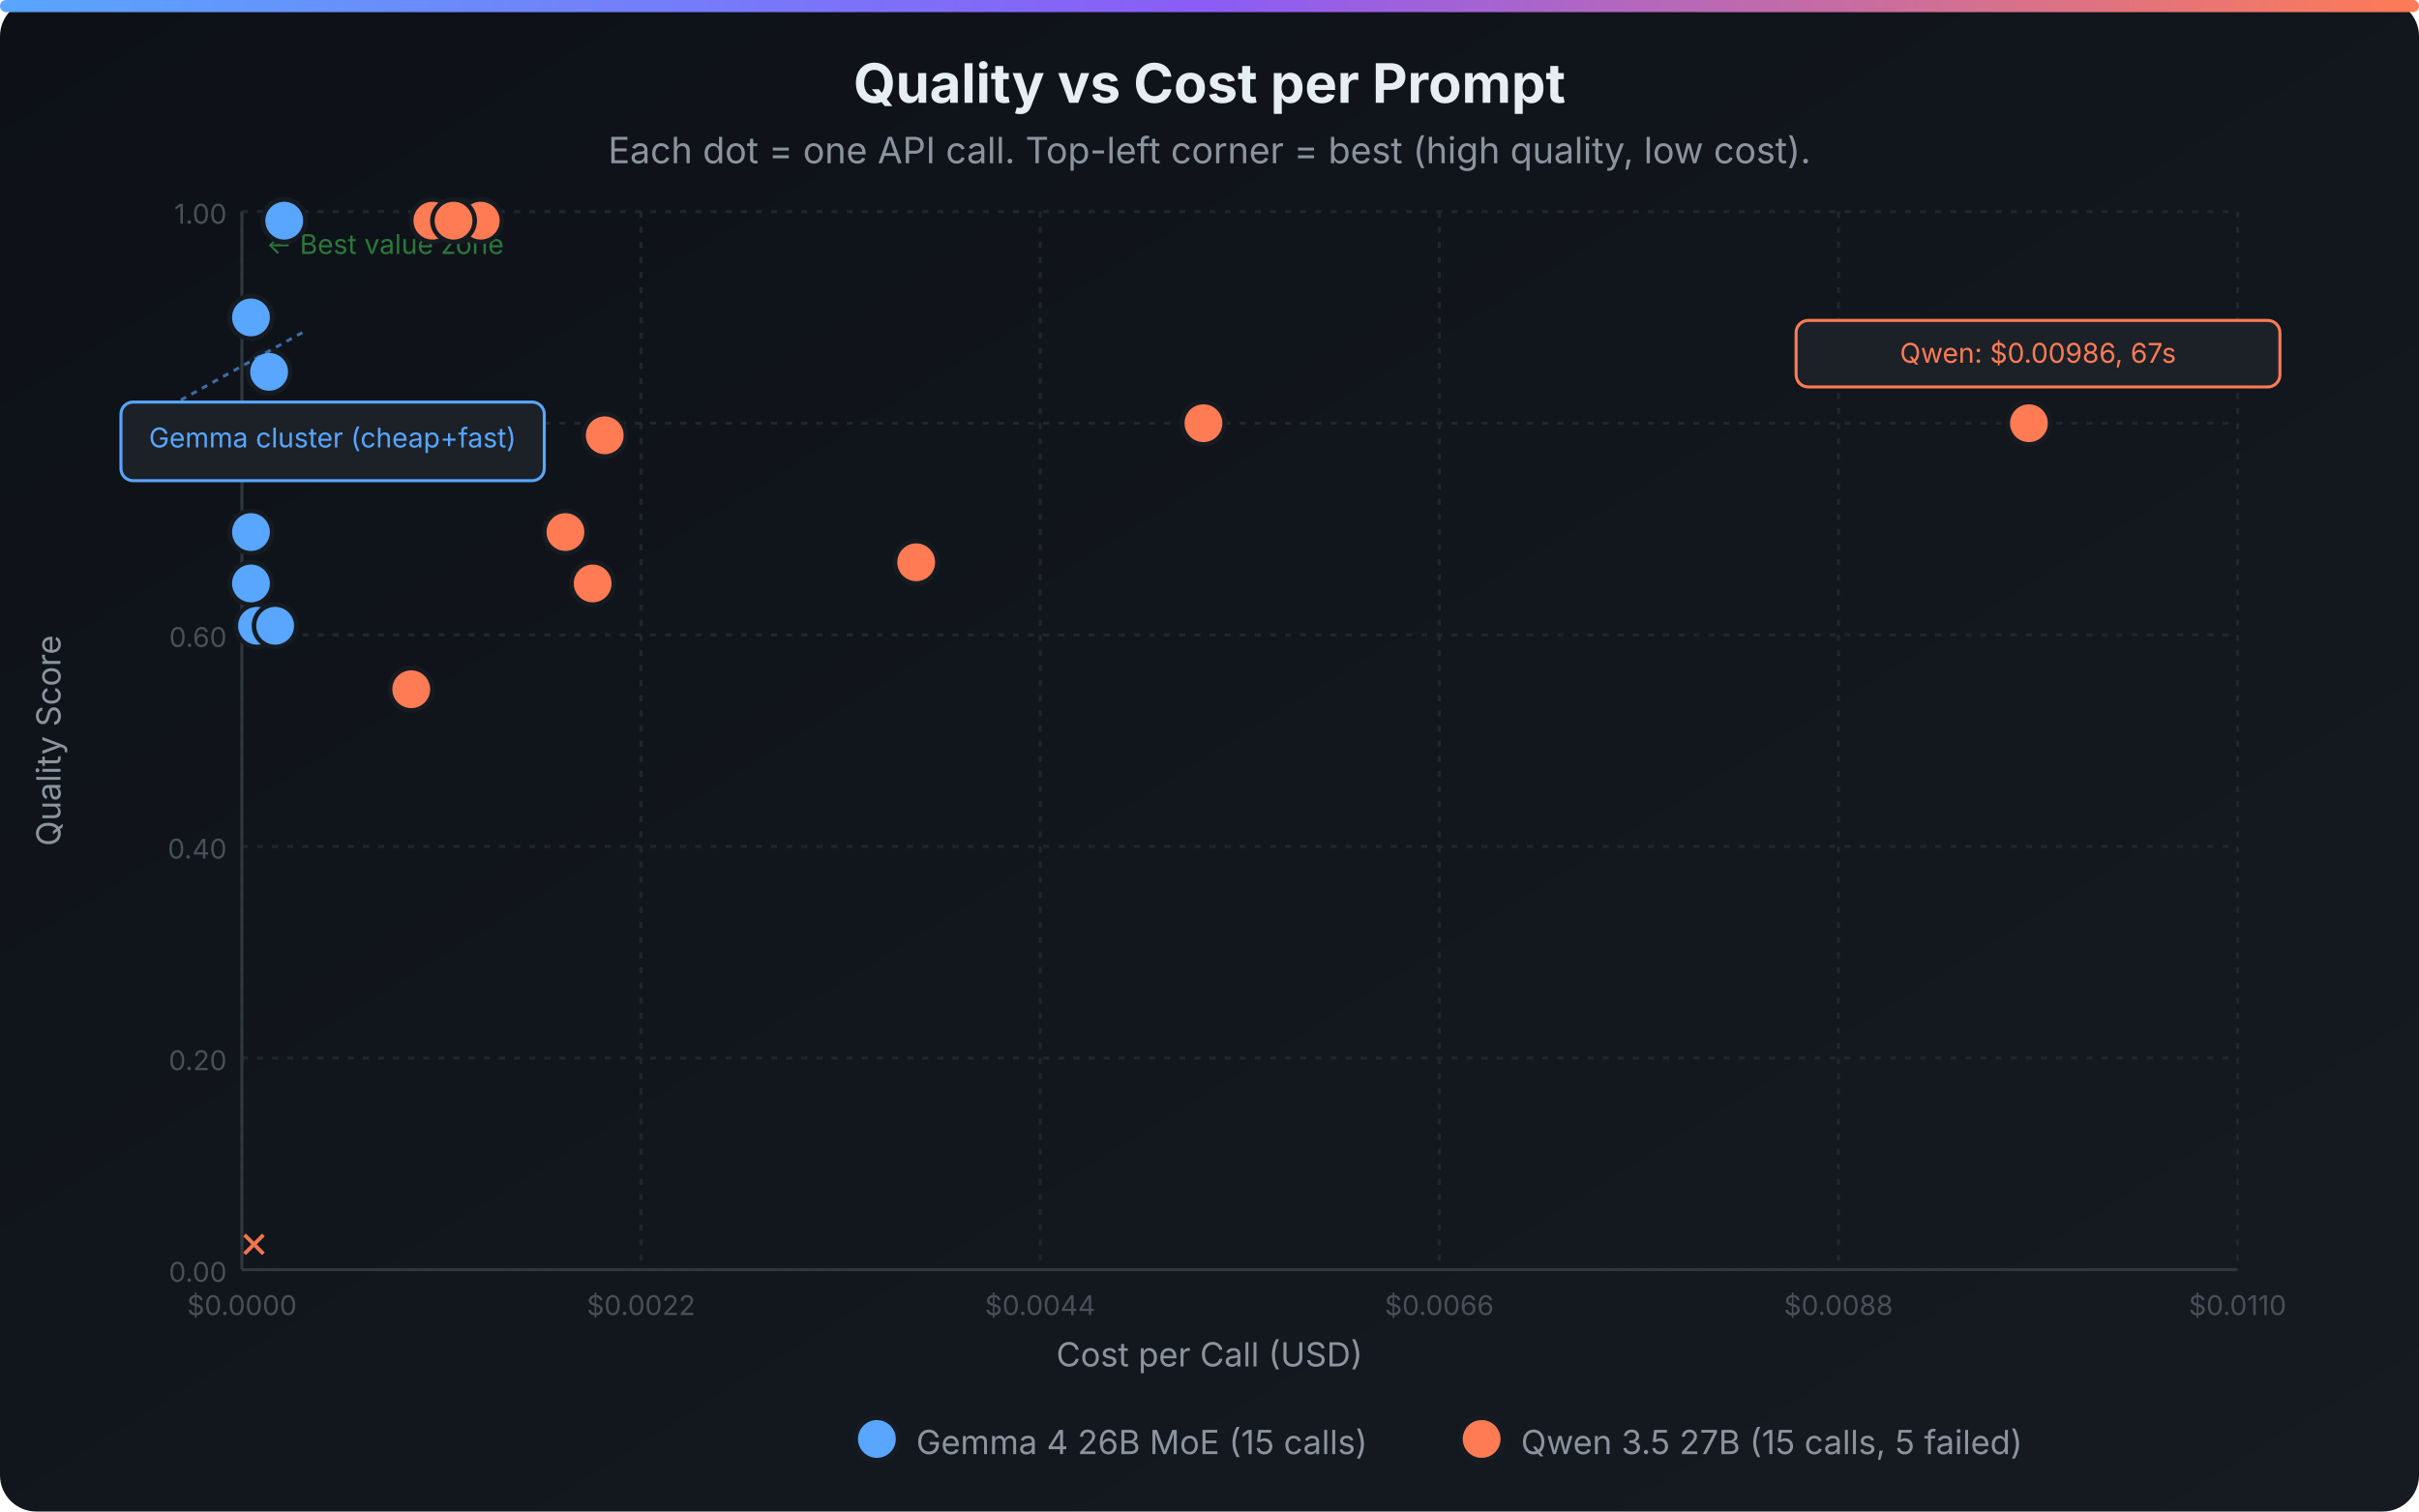
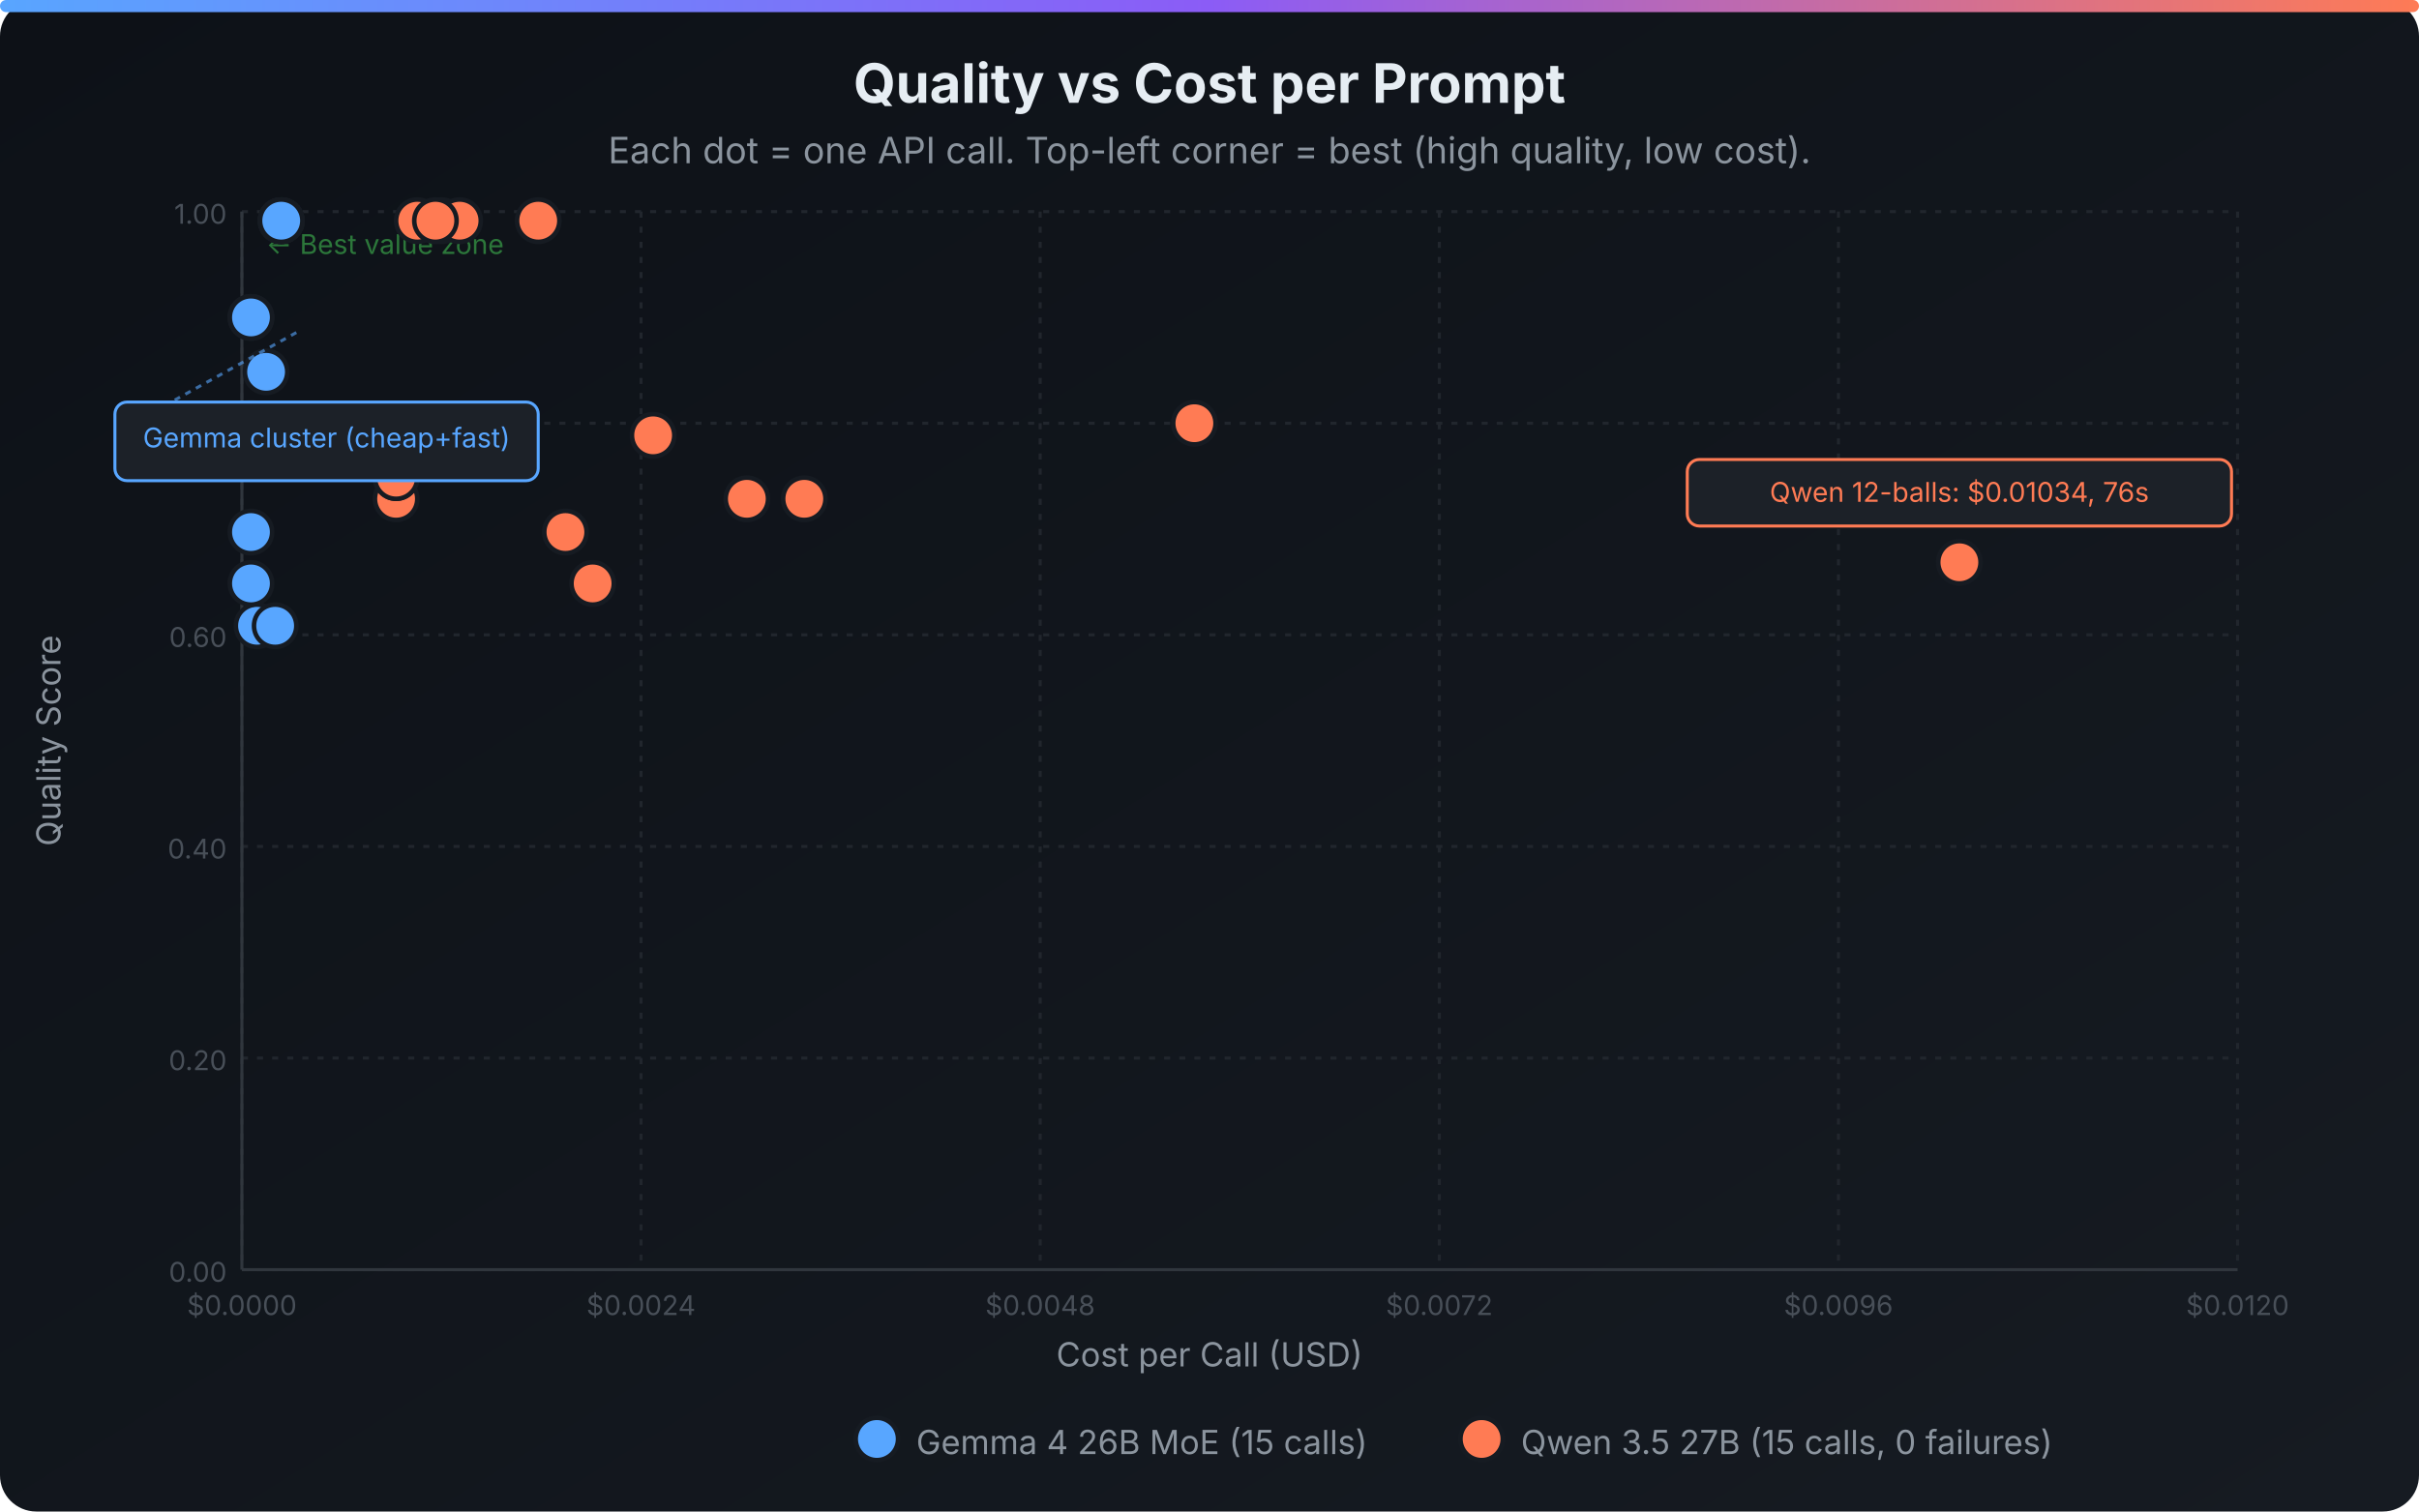
<svg xmlns="http://www.w3.org/2000/svg" viewBox="0 0 800 500" width="800" height="500">
  <defs>
    <linearGradient id="gG" x1="0" y1="0" x2="0" y2="1">
      <stop offset="0%" stop-color="#58A6FF" />
      <stop offset="100%" stop-color="#1158A6" />
    </linearGradient>
    <linearGradient id="gQ" x1="0" y1="0" x2="0" y2="1">
      <stop offset="0%" stop-color="#FF7B54" />
      <stop offset="100%" stop-color="#A63011" />
    </linearGradient>
    <linearGradient id="bgG" x1="0" y1="0" x2="1" y2="1">
      <stop offset="0%" stop-color="#0D1117" />
      <stop offset="100%" stop-color="#161B22" />
    </linearGradient>
    <filter id="shadow" x="-5%" y="-5%" width="110%" height="120%">
      <feDropShadow dx="0" dy="2" stdDeviation="4" flood-color="#000" flood-opacity="0.4" />
    </filter>
    <filter id="glow">
      <feGaussianBlur stdDeviation="6" result="blur" />
      <feComposite in="SourceGraphic" in2="blur" operator="over" />
    </filter>
  </defs>
  <rect width="800" height="500" fill="url(#bgG)" rx="12" />
  <defs>
    <linearGradient id="topbar6" x1="0" y1="0" x2="1" y2="0">
      <stop offset="0%" stop-color="#58A6FF" />
      <stop offset="50%" stop-color="#8B5CF6" />
      <stop offset="100%" stop-color="#FF7B54" />
    </linearGradient>
  </defs>
  <rect x="0" y="0" width="800" height="4" fill="url(#topbar6)" rx="2" />
  <text x="400" y="34" text-anchor="middle" font-family="system-ui,-apple-system,'Segoe UI',sans-serif" font-size="18" font-weight="700" fill="#E6EDF3">Quality vs Cost per Prompt</text>
  <text x="400" y="54" text-anchor="middle" font-family="system-ui,-apple-system,'Segoe UI',sans-serif" font-size="12" font-weight="normal" fill="#8B949E">Each dot = one API call. Top-left corner = best (high quality, low cost).</text>
  <line x1="80" y1="70" x2="80" y2="420" stroke="#21262D" stroke-width="1" stroke-dasharray="2,3" />
  <text x="80" y="435" text-anchor="middle" font-family="system-ui,-apple-system,'Segoe UI',sans-serif" font-size="9" font-weight="normal" fill="#484F58">$0.0000</text>
  <line x1="212" y1="70" x2="212" y2="420" stroke="#21262D" stroke-width="1" stroke-dasharray="2,3" />
-   <text x="212" y="435" text-anchor="middle" font-family="system-ui,-apple-system,'Segoe UI',sans-serif" font-size="9" font-weight="normal" fill="#484F58">$0.0022</text>
+   <text x="212" y="435" text-anchor="middle" font-family="system-ui,-apple-system,'Segoe UI',sans-serif" font-size="9" font-weight="normal" fill="#484F58">$0.0024</text>
  <line x1="344" y1="70" x2="344" y2="420" stroke="#21262D" stroke-width="1" stroke-dasharray="2,3" />
-   <text x="344" y="435" text-anchor="middle" font-family="system-ui,-apple-system,'Segoe UI',sans-serif" font-size="9" font-weight="normal" fill="#484F58">$0.0044</text>
+   <text x="344" y="435" text-anchor="middle" font-family="system-ui,-apple-system,'Segoe UI',sans-serif" font-size="9" font-weight="normal" fill="#484F58">$0.0048</text>
  <line x1="476" y1="70" x2="476" y2="420" stroke="#21262D" stroke-width="1" stroke-dasharray="2,3" />
-   <text x="476" y="435" text-anchor="middle" font-family="system-ui,-apple-system,'Segoe UI',sans-serif" font-size="9" font-weight="normal" fill="#484F58">$0.0066</text>
+   <text x="476" y="435" text-anchor="middle" font-family="system-ui,-apple-system,'Segoe UI',sans-serif" font-size="9" font-weight="normal" fill="#484F58">$0.0072</text>
  <line x1="608" y1="70" x2="608" y2="420" stroke="#21262D" stroke-width="1" stroke-dasharray="2,3" />
-   <text x="608" y="435" text-anchor="middle" font-family="system-ui,-apple-system,'Segoe UI',sans-serif" font-size="9" font-weight="normal" fill="#484F58">$0.0088</text>
+   <text x="608" y="435" text-anchor="middle" font-family="system-ui,-apple-system,'Segoe UI',sans-serif" font-size="9" font-weight="normal" fill="#484F58">$0.0096</text>
  <line x1="740" y1="70" x2="740" y2="420" stroke="#21262D" stroke-width="1" stroke-dasharray="2,3" />
-   <text x="740" y="435" text-anchor="middle" font-family="system-ui,-apple-system,'Segoe UI',sans-serif" font-size="9" font-weight="normal" fill="#484F58">$0.0110</text>
+   <text x="740" y="435" text-anchor="middle" font-family="system-ui,-apple-system,'Segoe UI',sans-serif" font-size="9" font-weight="normal" fill="#484F58">$0.0120</text>
  <line x1="80" y1="70" x2="740" y2="70" stroke="#21262D" stroke-width="1" stroke-dasharray="2,3" />
  <text x="75" y="74" text-anchor="end" font-family="system-ui,-apple-system,'Segoe UI',sans-serif" font-size="9" font-weight="normal" fill="#484F58">1.00</text>
  <line x1="80" y1="140" x2="740" y2="140" stroke="#21262D" stroke-width="1" stroke-dasharray="2,3" />
  <text x="75" y="144" text-anchor="end" font-family="system-ui,-apple-system,'Segoe UI',sans-serif" font-size="9" font-weight="normal" fill="#484F58">0.80</text>
  <line x1="80" y1="210" x2="740" y2="210" stroke="#21262D" stroke-width="1" stroke-dasharray="2,3" />
  <text x="75" y="214" text-anchor="end" font-family="system-ui,-apple-system,'Segoe UI',sans-serif" font-size="9" font-weight="normal" fill="#484F58">0.60</text>
  <line x1="80" y1="280" x2="740" y2="280" stroke="#21262D" stroke-width="1" stroke-dasharray="2,3" />
  <text x="75" y="284" text-anchor="end" font-family="system-ui,-apple-system,'Segoe UI',sans-serif" font-size="9" font-weight="normal" fill="#484F58">0.40</text>
  <line x1="80" y1="350" x2="740" y2="350" stroke="#21262D" stroke-width="1" stroke-dasharray="2,3" />
  <text x="75" y="354" text-anchor="end" font-family="system-ui,-apple-system,'Segoe UI',sans-serif" font-size="9" font-weight="normal" fill="#484F58">0.20</text>
  <line x1="80" y1="420" x2="740" y2="420" stroke="#21262D" stroke-width="1" stroke-dasharray="2,3" />
  <text x="75" y="424" text-anchor="end" font-family="system-ui,-apple-system,'Segoe UI',sans-serif" font-size="9" font-weight="normal" fill="#484F58">0.00</text>
  <line x1="80" y1="420" x2="740" y2="420" stroke="#30363D" stroke-width="1" />
  <line x1="80" y1="70" x2="80" y2="420" stroke="#30363D" stroke-width="1" />
  <text x="400" y="452" text-anchor="middle" font-family="system-ui,-apple-system,'Segoe UI',sans-serif" font-size="11" font-weight="normal" fill="#8B949E">Cost per Call (USD)</text>
  <text x="20" y="245" text-anchor="middle" font-family="system-ui,-apple-system,'Segoe UI',sans-serif" font-size="11" fill="#8B949E" transform="rotate(-90,20,245)">Quality Score</text>
  <text x="88" y="84" text-anchor="start" font-family="system-ui,-apple-system,'Segoe UI',sans-serif" font-size="9" font-weight="normal" fill="#3FB950" opacity="0.6">← Best value zone</text>
+   <circle cx="146" cy="73" r="7" fill="#FF7B54" stroke="#161B22" stroke-width="1.5" />
  <circle cx="152" cy="73" r="7" fill="#FF7B54" stroke="#161B22" stroke-width="1.5" />
-   <circle cx="159" cy="73" r="7" fill="#FF7B54" stroke="#161B22" stroke-width="1.5" />
-   <circle cx="136" cy="228" r="7" fill="#FF7B54" stroke="#161B22" stroke-width="1.5" />
-   <circle cx="143" cy="73" r="7" fill="#FF7B54" stroke="#161B22" stroke-width="1.5" />
-   <circle cx="150" cy="73" r="7" fill="#FF7B54" stroke="#161B22" stroke-width="1.5" />
-   <circle cx="200" cy="144" r="7" fill="#FF7B54" stroke="#161B22" stroke-width="1.5" />
-   <text x="84" y="416" text-anchor="middle" font-family="system-ui,-apple-system,'Segoe UI',sans-serif" font-size="12" font-weight="normal" fill="#FF7B54" opacity="0.5">✕</text>
-   <text x="84" y="416" text-anchor="middle" font-family="system-ui,-apple-system,'Segoe UI',sans-serif" font-size="12" font-weight="normal" fill="#FF7B54" opacity="0.5">✕</text>
-   <text x="84" y="416" text-anchor="middle" font-family="system-ui,-apple-system,'Segoe UI',sans-serif" font-size="12" font-weight="normal" fill="#FF7B54" opacity="0.5">✕</text>
-   <circle cx="303" cy="186" r="7" fill="#FF7B54" stroke="#161B22" stroke-width="1.5" />
+   <circle cx="178" cy="73" r="7" fill="#FF7B54" stroke="#161B22" stroke-width="1.5" />
+   <circle cx="138" cy="73" r="7" fill="#FF7B54" stroke="#161B22" stroke-width="1.5" />
+   <circle cx="144" cy="73" r="7" fill="#FF7B54" stroke="#161B22" stroke-width="1.5" />
+   <circle cx="131" cy="165" r="7" fill="#FF7B54" stroke="#161B22" stroke-width="1.5" />
+   <circle cx="216" cy="144" r="7" fill="#FF7B54" stroke="#161B22" stroke-width="1.5" />
+   <circle cx="247" cy="165" r="7" fill="#FF7B54" stroke="#161B22" stroke-width="1.5" />
+   <circle cx="648" cy="186" r="7" fill="#FF7B54" stroke="#161B22" stroke-width="1.5" />
+   <circle cx="266" cy="165" r="7" fill="#FF7B54" stroke="#161B22" stroke-width="1.5" />
  <circle cx="196" cy="193" r="7" fill="#FF7B54" stroke="#161B22" stroke-width="1.5" />
-   <text x="84" y="416" text-anchor="middle" font-family="system-ui,-apple-system,'Segoe UI',sans-serif" font-size="12" font-weight="normal" fill="#FF7B54" opacity="0.5">✕</text>
-   <circle cx="671" cy="140" r="7" fill="#FF7B54" stroke="#161B22" stroke-width="1.5" />
-   <circle cx="398" cy="140" r="7" fill="#FF7B54" stroke="#161B22" stroke-width="1.5" />
+   <circle cx="131" cy="158" r="7" fill="#FF7B54" stroke="#161B22" stroke-width="1.5" />
+   <circle cx="131" cy="158" r="7" fill="#FF7B54" stroke="#161B22" stroke-width="1.5" />
+   <circle cx="395" cy="140" r="7" fill="#FF7B54" stroke="#161B22" stroke-width="1.5" />
  <circle cx="187" cy="176" r="7" fill="#FF7B54" stroke="#161B22" stroke-width="1.5" />
-   <circle cx="94" cy="73" r="7" fill="#58A6FF" stroke="#161B22" stroke-width="1.5" />
-   <circle cx="94" cy="73" r="7" fill="#58A6FF" stroke="#161B22" stroke-width="1.5" />
-   <circle cx="94" cy="73" r="7" fill="#58A6FF" stroke="#161B22" stroke-width="1.5" />
-   <circle cx="94" cy="73" r="7" fill="#58A6FF" stroke="#161B22" stroke-width="1.5" />
-   <circle cx="94" cy="73" r="7" fill="#58A6FF" stroke="#161B22" stroke-width="1.5" />
-   <circle cx="89" cy="123" r="7" fill="#58A6FF" stroke="#161B22" stroke-width="1.5" />
-   <circle cx="94" cy="144" r="7" fill="#58A6FF" stroke="#161B22" stroke-width="1.5" />
+   <circle cx="93" cy="73" r="7" fill="#58A6FF" stroke="#161B22" stroke-width="1.5" />
+   <circle cx="93" cy="73" r="7" fill="#58A6FF" stroke="#161B22" stroke-width="1.5" />
+   <circle cx="93" cy="73" r="7" fill="#58A6FF" stroke="#161B22" stroke-width="1.5" />
+   <circle cx="93" cy="73" r="7" fill="#58A6FF" stroke="#161B22" stroke-width="1.5" />
+   <circle cx="93" cy="73" r="7" fill="#58A6FF" stroke="#161B22" stroke-width="1.5" />
+   <circle cx="88" cy="123" r="7" fill="#58A6FF" stroke="#161B22" stroke-width="1.5" />
+   <circle cx="93" cy="144" r="7" fill="#58A6FF" stroke="#161B22" stroke-width="1.5" />
  <circle cx="85" cy="207" r="7" fill="#58A6FF" stroke="#161B22" stroke-width="1.5" />
  <circle cx="91" cy="207" r="7" fill="#58A6FF" stroke="#161B22" stroke-width="1.5" />
  <circle cx="91" cy="144" r="7" fill="#58A6FF" stroke="#161B22" stroke-width="1.5" />
  <circle cx="83" cy="193" r="7" fill="#58A6FF" stroke="#161B22" stroke-width="1.5" />
  <circle cx="83" cy="105" r="7" fill="#58A6FF" stroke="#161B22" stroke-width="1.5" />
  <circle cx="83" cy="140" r="7" fill="#58A6FF" stroke="#161B22" stroke-width="1.5" />
  <circle cx="83" cy="105" r="7" fill="#58A6FF" stroke="#161B22" stroke-width="1.5" />
  <circle cx="83" cy="176" r="7" fill="#58A6FF" stroke="#161B22" stroke-width="1.5" />
-   <line x1="100" y1="110" x2="55" y2="135" stroke="#58A6FF" stroke-width="1" stroke-dasharray="2,2" opacity="0.6" />
-   <rect x="40" y="133" width="140" height="26" fill="#1C2128" rx="4" stroke="#58A6FF" stroke-width="1" />
-   <text x="110" y="148" text-anchor="middle" font-family="system-ui,-apple-system,'Segoe UI',sans-serif" font-size="9" font-weight="normal" fill="#58A6FF">Gemma cluster (cheap+fast)</text>
-   <rect x="594" y="106" width="160" height="22" fill="#1C2128" rx="4" stroke="#FF7B54" stroke-width="1" />
-   <text x="674" y="120" text-anchor="middle" font-family="system-ui,-apple-system,'Segoe UI',sans-serif" font-size="9" font-weight="normal" fill="#FF7B54">Qwen: $0.00986, 67s</text>
+   <line x1="98" y1="110" x2="53" y2="135" stroke="#58A6FF" stroke-width="1" stroke-dasharray="2,2" opacity="0.6" />
+   <rect x="38" y="133" width="140" height="26" fill="#1C2128" rx="4" stroke="#58A6FF" stroke-width="1" />
+   <text x="108" y="148" text-anchor="middle" font-family="system-ui,-apple-system,'Segoe UI',sans-serif" font-size="9" font-weight="normal" fill="#58A6FF">Gemma cluster (cheap+fast)</text>
+   <rect x="558" y="152" width="180" height="22" fill="#1C2128" rx="4" stroke="#FF7B54" stroke-width="1" />
+   <text x="648" y="166" text-anchor="middle" font-family="system-ui,-apple-system,'Segoe UI',sans-serif" font-size="9" font-weight="normal" fill="#FF7B54">Qwen 12-balls: $0.01034, 76s</text>
  <circle cx="290" cy="476" r="7" fill="#58A6FF" stroke="#161B22" stroke-width="1.5" />
  <text x="303" y="481" text-anchor="start" font-family="system-ui,-apple-system,'Segoe UI',sans-serif" font-size="11" font-weight="normal" fill="#8B949E">Gemma 4 26B MoE (15 calls)</text>
  <circle cx="490" cy="476" r="7" fill="#FF7B54" stroke="#161B22" stroke-width="1.5" />
-   <text x="503" y="481" text-anchor="start" font-family="system-ui,-apple-system,'Segoe UI',sans-serif" font-size="11" font-weight="normal" fill="#8B949E">Qwen 3.5 27B (15 calls, 5 failed)</text>
+   <text x="503" y="481" text-anchor="start" font-family="system-ui,-apple-system,'Segoe UI',sans-serif" font-size="11" font-weight="normal" fill="#8B949E">Qwen 3.5 27B (15 calls, 0 failures)</text>
</svg>
